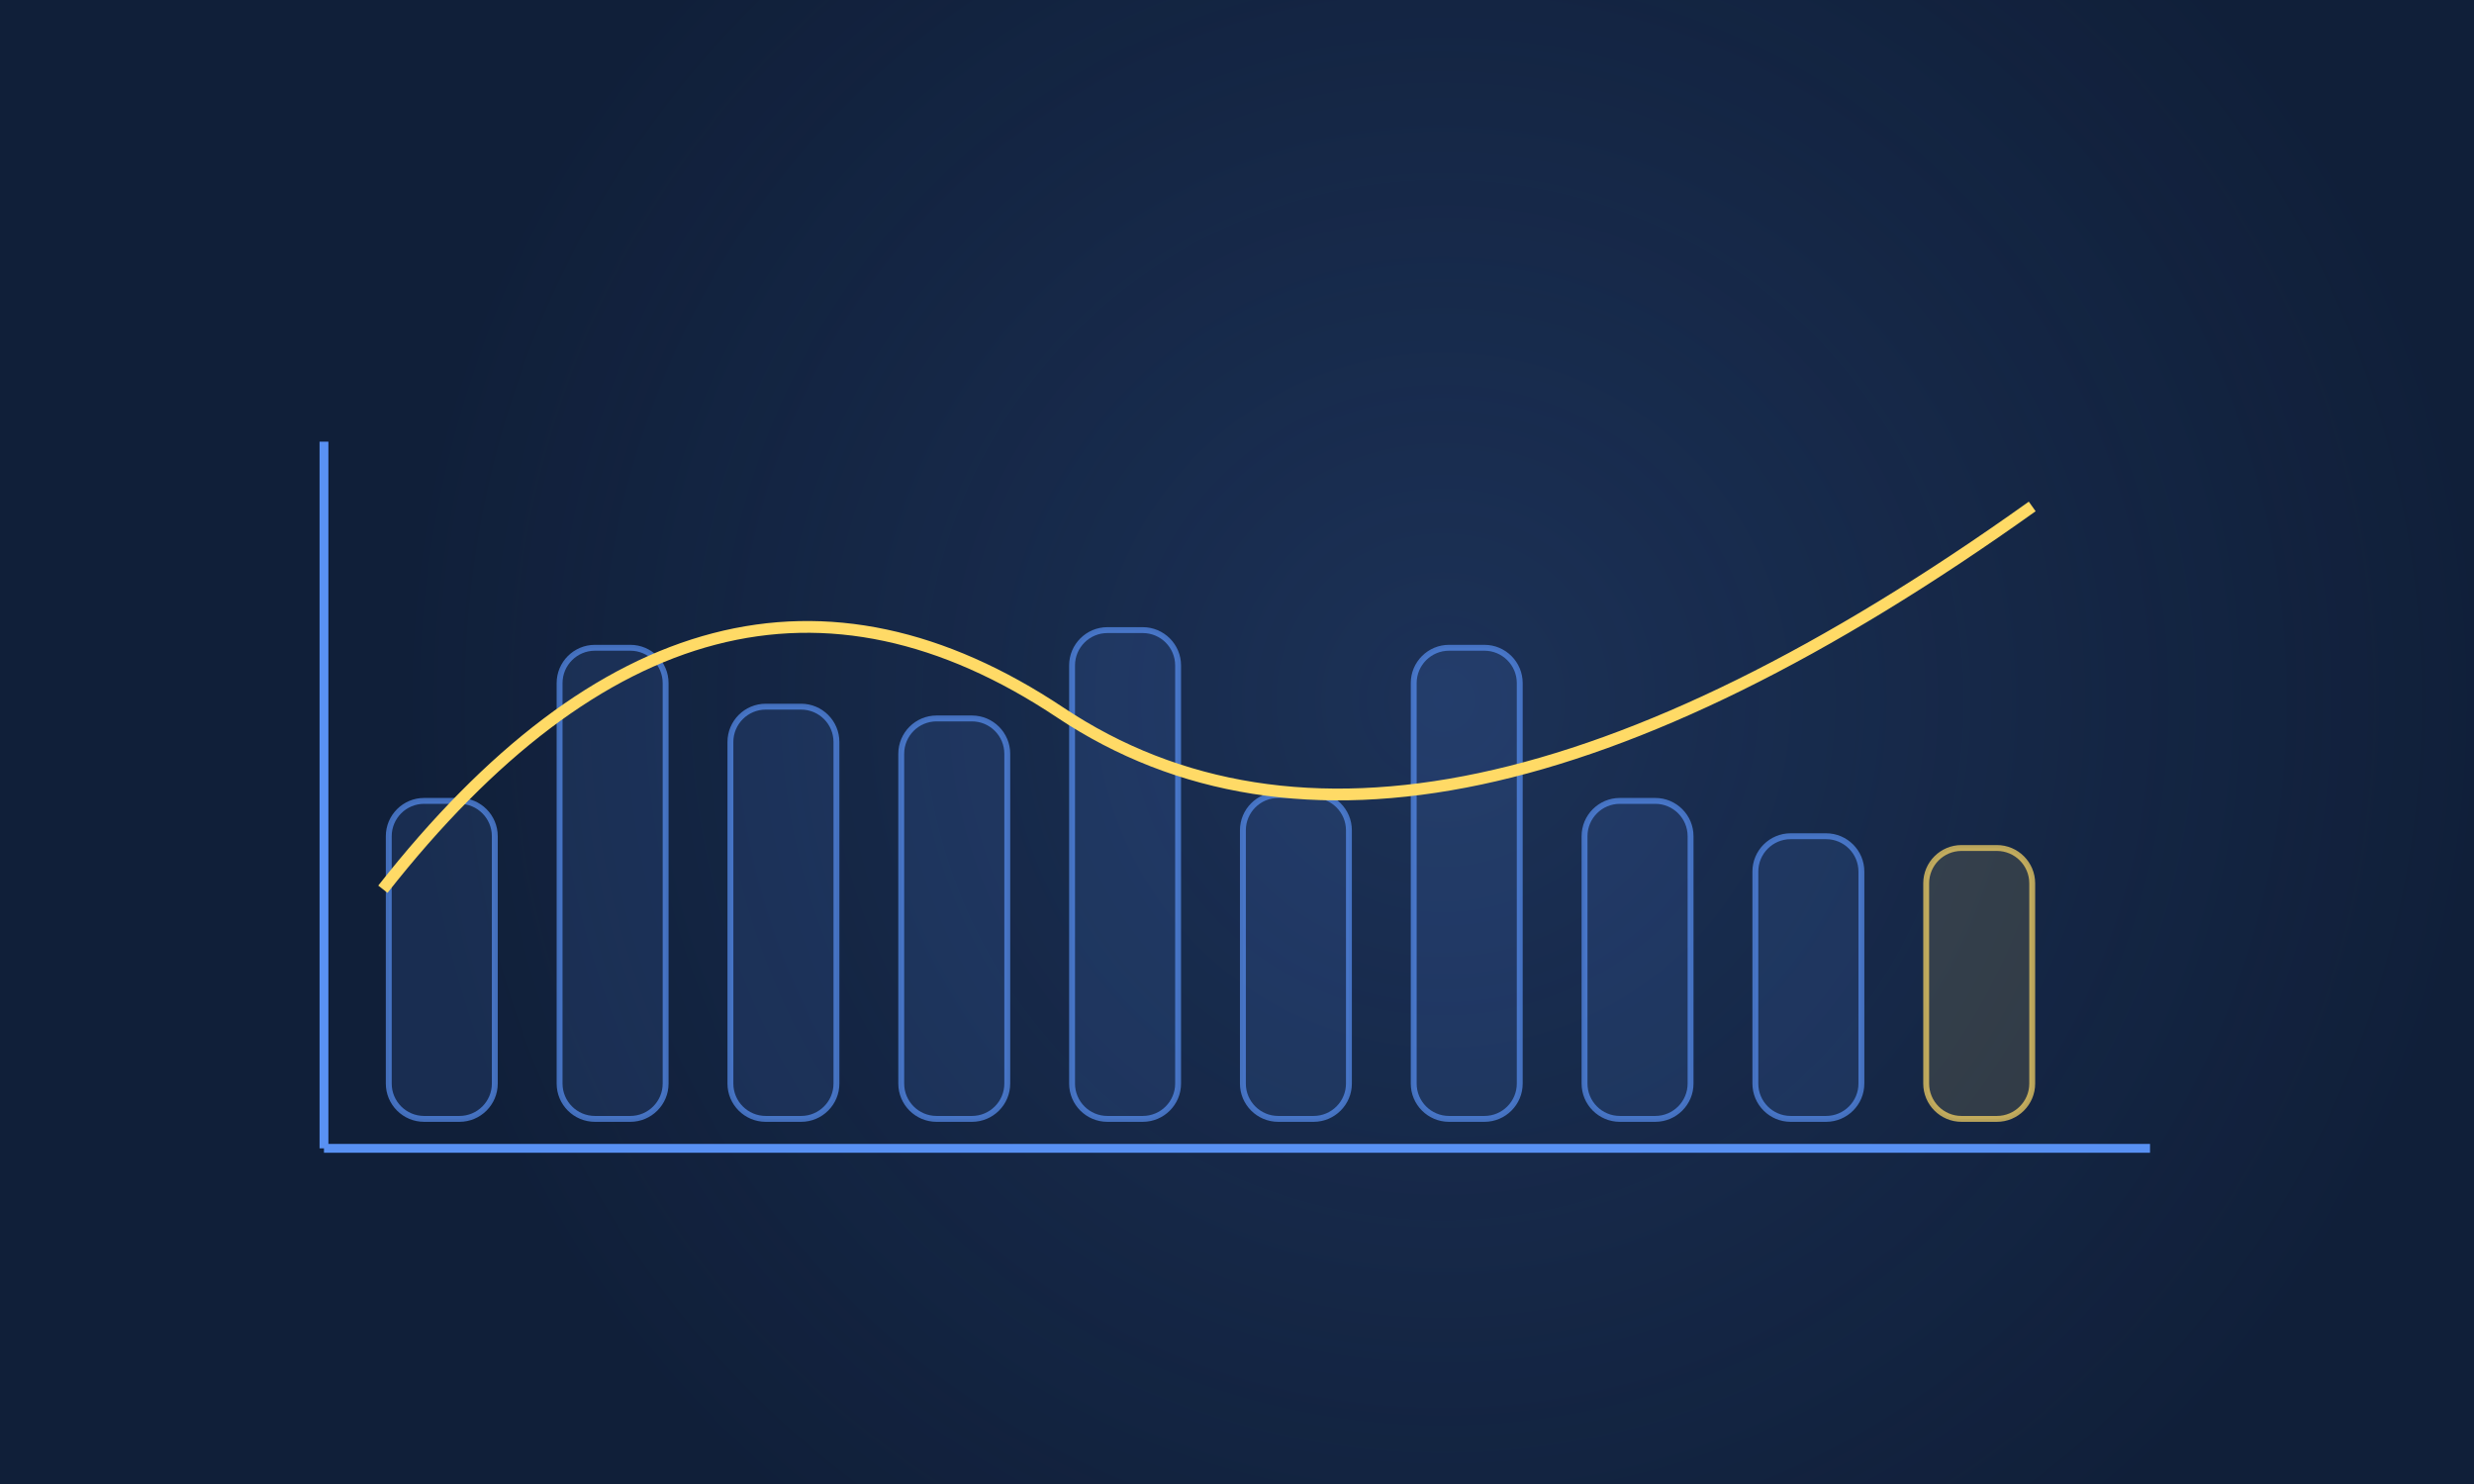
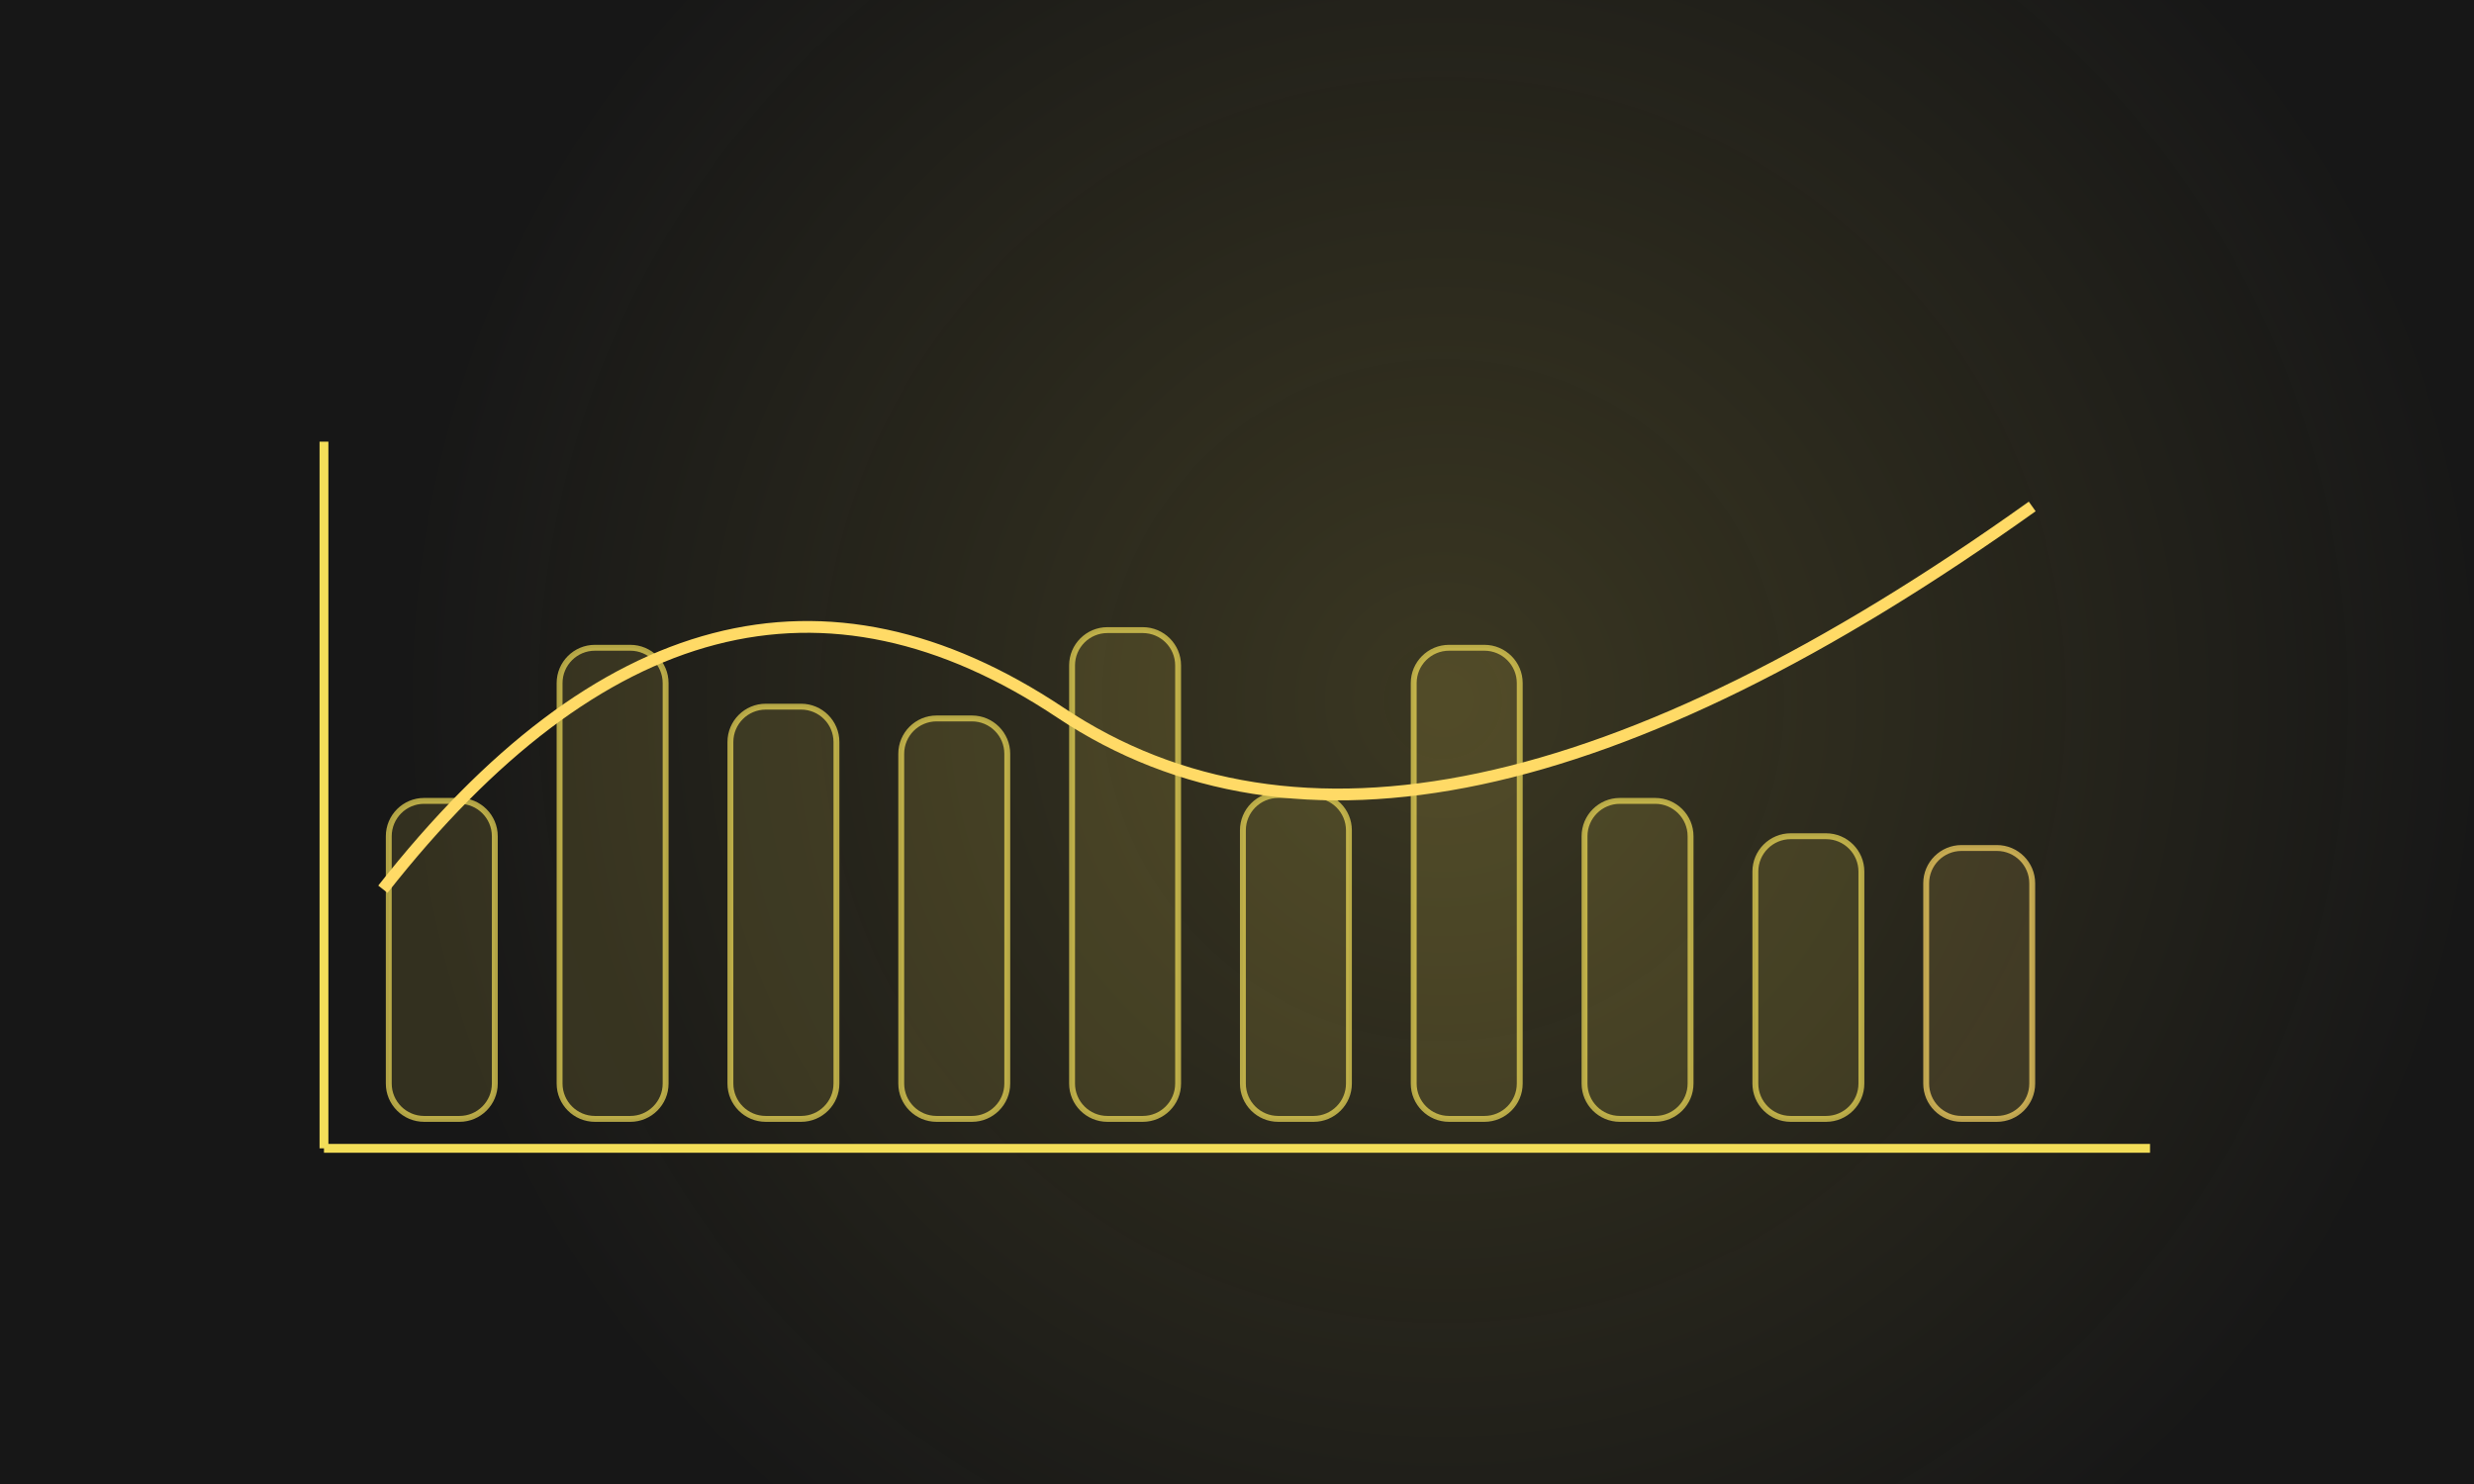
<svg xmlns="http://www.w3.org/2000/svg" class="article-cover" viewBox="0 0 420 252" role="img" aria-label="배칭 개념 도식">
  <defs>
    <radialGradient id="cover-batching-glow">
-       <stop stop-color="hsl(218 86% 65%)" stop-opacity=".16" />
-       <stop offset="1" stop-color="hsl(218 86% 65%)" stop-opacity="0" />
+       <stop stop-color="hsl(52 86% 65%)" stop-opacity=".16" />
+       <stop offset="1" stop-color="hsl(52 86% 65%)" stop-opacity="0" />
    </radialGradient>
    <radialGradient id="cover-batching-orb" cx="30%" cy="24%">
-       <stop stop-color="#eafaff" />
-       <stop offset=".42" stop-color="hsl(218 86% 65%)" />
-       <stop offset="1" stop-color="#142c5b" />
+       <stop stop-color="#fff7d6" />
+       <stop offset=".42" stop-color="hsl(52 86% 65%)" />
+       <stop offset="1" stop-color="#46390d" />
    </radialGradient>
  </defs>
-   <rect width="420" height="252" fill="#101f39" />
+   <rect width="420" height="252" fill="#171717" />
  <circle cx="245" cy="119" r="175" fill="url(#cover-batching-glow)" />
-   <rect x="66" y="136" width="18" height="54" rx="6" fill="hsl(218 86% 65%)" fill-opacity=".13" stroke="hsl(218 86% 65%)" stroke-opacity=".7" />
-   <rect x="95" y="110" width="18" height="80" rx="6" fill="hsl(218 86% 65%)" fill-opacity=".13" stroke="hsl(218 86% 65%)" stroke-opacity=".7" />
-   <rect x="124" y="120" width="18" height="70" rx="6" fill="hsl(218 86% 65%)" fill-opacity=".13" stroke="hsl(218 86% 65%)" stroke-opacity=".7" />
-   <rect x="153" y="122" width="18" height="68" rx="6" fill="hsl(218 86% 65%)" fill-opacity=".13" stroke="hsl(218 86% 65%)" stroke-opacity=".7" />
-   <rect x="182" y="107" width="18" height="83" rx="6" fill="hsl(218 86% 65%)" fill-opacity=".13" stroke="hsl(218 86% 65%)" stroke-opacity=".7" />
-   <rect x="211" y="135" width="18" height="55" rx="6" fill="hsl(218 86% 65%)" fill-opacity=".13" stroke="hsl(218 86% 65%)" stroke-opacity=".7" />
-   <rect x="240" y="110" width="18" height="80" rx="6" fill="hsl(218 86% 65%)" fill-opacity=".13" stroke="hsl(218 86% 65%)" stroke-opacity=".7" />
-   <rect x="269" y="136" width="18" height="54" rx="6" fill="hsl(218 86% 65%)" fill-opacity=".13" stroke="hsl(218 86% 65%)" stroke-opacity=".7" />
-   <rect x="298" y="142" width="18" height="48" rx="6" fill="hsl(218 86% 65%)" fill-opacity=".13" stroke="hsl(218 86% 65%)" stroke-opacity=".7" />
+   <rect x="66" y="136" width="18" height="54" rx="6" fill="hsl(52 86% 65%)" fill-opacity=".13" stroke="hsl(52 86% 65%)" stroke-opacity=".7" />
+   <rect x="95" y="110" width="18" height="80" rx="6" fill="hsl(52 86% 65%)" fill-opacity=".13" stroke="hsl(52 86% 65%)" stroke-opacity=".7" />
+   <rect x="124" y="120" width="18" height="70" rx="6" fill="hsl(52 86% 65%)" fill-opacity=".13" stroke="hsl(52 86% 65%)" stroke-opacity=".7" />
+   <rect x="153" y="122" width="18" height="68" rx="6" fill="hsl(52 86% 65%)" fill-opacity=".13" stroke="hsl(52 86% 65%)" stroke-opacity=".7" />
+   <rect x="182" y="107" width="18" height="83" rx="6" fill="hsl(52 86% 65%)" fill-opacity=".13" stroke="hsl(52 86% 65%)" stroke-opacity=".7" />
+   <rect x="211" y="135" width="18" height="55" rx="6" fill="hsl(52 86% 65%)" fill-opacity=".13" stroke="hsl(52 86% 65%)" stroke-opacity=".7" />
+   <rect x="240" y="110" width="18" height="80" rx="6" fill="hsl(52 86% 65%)" fill-opacity=".13" stroke="hsl(52 86% 65%)" stroke-opacity=".7" />
+   <rect x="269" y="136" width="18" height="54" rx="6" fill="hsl(52 86% 65%)" fill-opacity=".13" stroke="hsl(52 86% 65%)" stroke-opacity=".7" />
+   <rect x="298" y="142" width="18" height="48" rx="6" fill="hsl(52 86% 65%)" fill-opacity=".13" stroke="hsl(52 86% 65%)" stroke-opacity=".7" />
  <rect x="327" y="144" width="18" height="46" rx="6" fill="#ffda66" fill-opacity=".13" stroke="#ffda66" stroke-opacity=".7" />
-   <path d="M55 195L365 195" stroke="hsl(218 86% 65%)" stroke-width="1.5" fill="none" />
-   <path d="M55 75L55 195" stroke="hsl(218 86% 65%)" stroke-width="1.5" fill="none" />
+   <path d="M55 195L365 195" stroke="hsl(52 86% 65%)" stroke-width="1.5" fill="none" />
+   <path d="M55 75L55 195" stroke="hsl(52 86% 65%)" stroke-width="1.5" fill="none" />
  <path d="M65 151Q120 81 180 121T345 86" stroke="#ffda66" stroke-width="2" fill="none" />
</svg>
